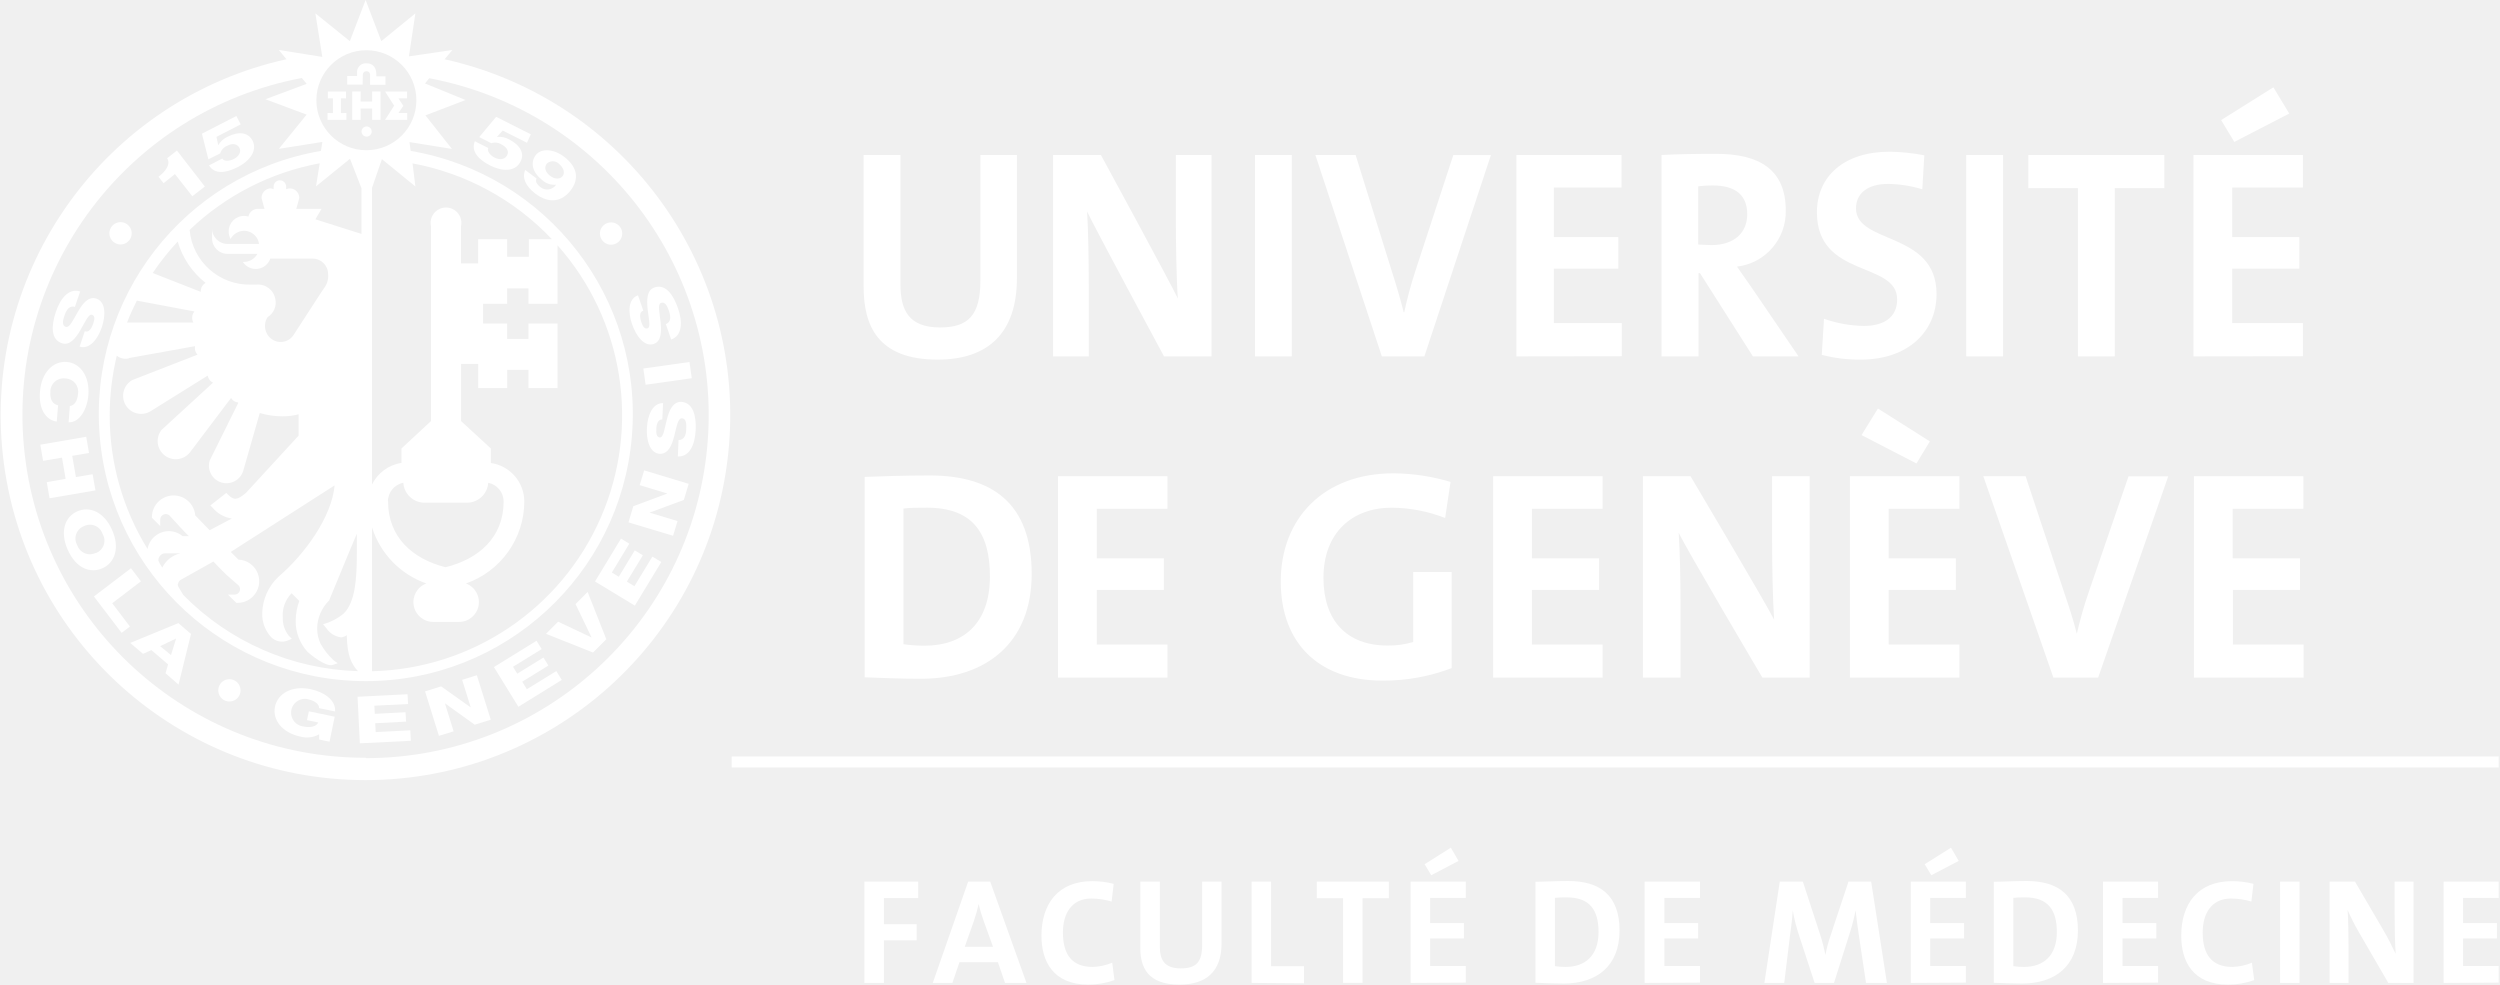
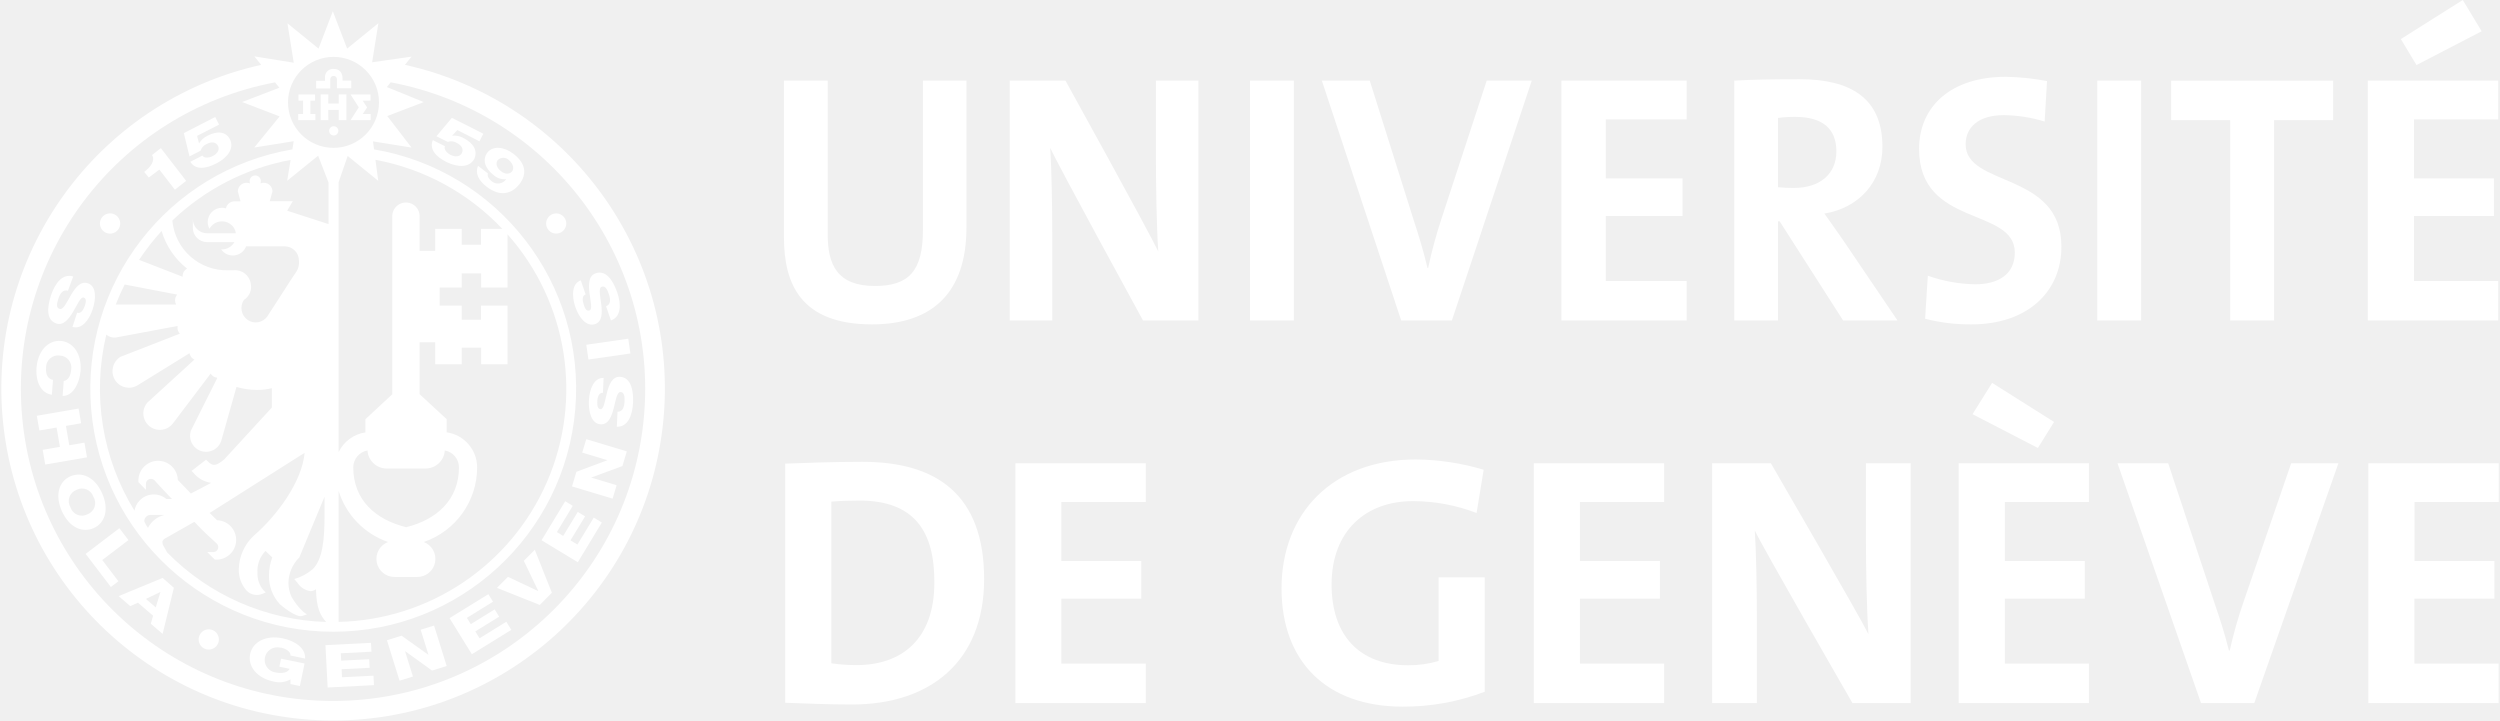
- <svg xmlns="http://www.w3.org/2000/svg" id="Layer_1" data-name="Layer 1" viewBox="0 0 325 128">
+ <svg xmlns="http://www.w3.org/2000/svg" id="Layer_1" data-name="Layer 1" viewBox="0 0 444 128">
  <defs>
    <style>.cls-1{fill:#fff;}</style>
  </defs>
-   <path class="cls-1" d="M121.89,46.75c-7.85,0-9.62-4.49-9.62-9.5V20.15h4.79V36.94c0,3.3,1,5.63,5.16,5.63,3.68,0,5.23-1.63,5.23-6.09V20.15h4.75v16C132.2,43.3,128.44,46.75,121.89,46.75Z" />
-   <path class="cls-1" d="M151.32,46.33s-9.24-17.14-10-18.85c.15,2.25.22,6.36.22,9.5v9.35h-4.64V20.15h6.22s9.07,16.68,10,18.65c-.19-2.63-.26-7.29-.26-10.51V20.15h4.64V46.33Z" />
-   <path class="cls-1" d="M163.15,46.33V20.15h4.78V46.33Z" />
-   <path class="cls-1" d="M185.17,46.33h-5.53L171,20.15h5.23L181,35.47c.48,1.47,1,3.22,1.48,5.12h.07a52.79,52.79,0,0,1,1.47-5.43l4.91-15h4.89Z" />
-   <path class="cls-1" d="M197.13,46.33V20.15H210.8v4.23H202v6.44h8.38v4.11H202V42h8.83v4.31Z" />
-   <path class="cls-1" d="M227.88,46.33,221,35.51h-.19V46.33H216V20.15c2-.11,4.27-.15,7.15-.15,5.49,0,9,2,9,7.36a7.19,7.19,0,0,1-6.34,7.3c.7,1,1.4,2,2,2.87l6,8.8Zm-5.23-22.22a14.2,14.2,0,0,0-1.88.11v7.57c.33,0,1,.07,1.73.07,2.88,0,4.64-1.55,4.64-4S225.67,24.11,222.65,24.11Z" />
-   <path class="cls-1" d="M241.91,46.75a19.27,19.27,0,0,1-5.08-.62l.29-4.69a16.27,16.27,0,0,0,5.2.93c2.43,0,4.31-1,4.31-3.45,0-5-10.43-2.71-10.43-11.32,0-4.66,3.5-7.88,9.47-7.88a26,26,0,0,1,4.49.47l-.26,4.42a15.74,15.74,0,0,0-4.45-.7c-2.77,0-4.17,1.32-4.17,3.18,0,4.7,10.47,2.95,10.47,11.13C251.75,43.15,248,46.75,241.91,46.75Z" />
-   <path class="cls-1" d="M255.61,46.33V20.15h4.79V46.33Z" />
-   <path class="cls-1" d="M274.92,24.46V46.33h-4.79V24.46h-6.45V20.15h17.68v4.31Z" />
-   <path class="cls-1" d="M285.15,46.33V20.15h14.23v4.23h-9.19v6.44h8.72v4.11h-8.72V42h9.19v4.31Zm5.31-27.88-1.71-2.84,6.79-4.26,2.06,3.41Z" />
-   <path class="cls-1" d="M119.7,88.24c-2.72,0-5.08-.11-7.29-.19V62c2-.08,5.23-.19,8.45-.19,8.11,0,13.26,3.61,13.26,12.8C134.12,83.55,128.23,88.24,119.7,88.24ZM120.51,66c-1.16,0-2.25,0-3.06.11V83.75a19.21,19.21,0,0,0,2.75.19c4.93,0,8.49-2.79,8.49-9C128.69,69.32,126.48,66,120.51,66Z" />
-   <path class="cls-1" d="M137.54,88.09V61.91h14.23v4.23h-9.19v6.44h8.72v4.11h-8.72v7.1h9.19v4.3Z" />
-   <path class="cls-1" d="M187.87,67.34A19.47,19.47,0,0,0,180.93,66c-5.16,0-8.88,3.26-8.88,9.12,0,5.54,3,8.8,8.34,8.8a11.17,11.17,0,0,0,3.33-.46V74.36h5V86.85a24.66,24.66,0,0,1-9,1.63c-8.3,0-13.22-4.89-13.22-12.88,0-8.22,5.58-14.07,14.66-14.07a26.67,26.67,0,0,1,7.41,1.12Z" />
-   <path class="cls-1" d="M194.11,88.09V61.91h14.23v4.23h-9.19v6.44h8.73v4.11h-8.73v7.1h9.19v4.3Z" />
-   <path class="cls-1" d="M229.11,88.09S219,71,218.23,69.24c.16,2.25.24,6.36.24,9.5v9.35h-4.89V61.91h6.19s9.9,16.68,10.87,18.66c-.19-2.64-.27-7.29-.27-10.51V61.91h4.89V88.09Z" />
-   <path class="cls-1" d="M240.49,88.09V61.91h14.23v4.23h-9.19v6.44h8.73v4.11h-8.73v7.1h9.19v4.3Zm8.65-27.84L242,56.56l2.13-3.45,6.75,4.27Z" />
-   <path class="cls-1" d="M272.76,88.09h-5.82l-9.11-26.18h5.5l5.08,15.32c.51,1.48,1.09,3.22,1.56,5.12H270a50.69,50.69,0,0,1,1.55-5.43l5.16-15h5.16Z" />
-   <path class="cls-1" d="M285.21,88.09V61.91h14.23v4.23h-9.19v6.44H299v4.11h-8.72v7.1h9.19v4.3Z" />
-   <path class="cls-1" d="M22.74,22.63,25,25.51l1.63-1.26L23,19.57l-1.27,1c.5.78-.22,1.73-1.12,2.41l.65.84Z" />
-   <path class="cls-1" d="M28.63,19.94a1.55,1.55,0,0,1,.93-1c.71-.37,1.3-.22,1.57.29s-.08,1.11-.75,1.45c-.52.27-1.26.34-1.48-.07l-1.73.89c.75,1.21,2.19,1,3.74.22s2.58-2.14,1.92-3.44c-.57-1.09-1.81-1.24-3.27-.49a2.71,2.71,0,0,0-1.19,1.09h0l-.23-1.09,3.15-1.62-.56-1.09-4.48,2.3.84,3.33Z" />
-   <path class="cls-1" d="M66.18,18.12a2.66,2.66,0,0,0-1.58-.32h0l.75-.83,3.16,1.59L69,17.46l-4.5-2.27-2.2,2.63,1.57.8a1.52,1.52,0,0,1,1.34.17c.72.36,1,.92.69,1.44s-.94.59-1.62.25c-.52-.27-1-.82-.81-1.24l-1.74-.88c-.53,1.32.47,2.38,2,3.16s3.26.83,3.91-.47C68.26,20,67.64,18.86,66.18,18.12Z" />
-   <path class="cls-1" d="M73.34,20.38c-1.31-1-3-1.18-3.72-.18s-.37,2.25.88,3.22a2.31,2.31,0,0,0,1.8.59h0a1.4,1.4,0,0,1-2.09.28,1.62,1.62,0,0,1-.46-.52.64.64,0,0,1,0-.57L68.28,22.1c-.45,1,.07,2.08,1.22,3,2,1.56,3.66,1,4.7-.37S75.18,21.8,73.34,20.38Zm-.2,2.51c-.33.42-1,.46-1.65-.05s-.75-1.12-.41-1.56a1.13,1.13,0,0,1,1.57,0C73.31,21.84,73.46,22.48,73.14,22.89Z" />
-   <path class="cls-1" d="M8.05,44.62c1,.35,1.8-.66,2.4-1.7s1.06-2.14,1.51-2,.31.71.16,1.14c-.2.62-.59,1.23-1.1,1l-.67,2c1.3.41,2.37-1,2.88-2.5s.55-3.32-.7-3.74c-1.06-.35-1.81.69-2.41,1.72s-1.07,2.12-1.58,1.95-.38-.83-.17-1.43c.28-.86.68-1.35,1.37-1.17l.68-2c-1.48-.47-2.58.91-3.17,2.69S6.59,44.14,8.05,44.62Z" />
-   <path class="cls-1" d="M7.38,54.81l.17-2.12c-.69-.14-1.07-.74-1-1.73A1.72,1.72,0,0,1,8.5,49.2a1.71,1.71,0,0,1,1.64,2c-.07.89-.44,1.51-1.06,1.58l-.16,2.12c1.46.06,2.44-1.79,2.57-3.55.19-2.46-1.08-4.17-2.83-4.3S5.39,48.43,5.2,50.9C5,53,5.84,54.58,7.38,54.81Z" />
-   <polygon class="cls-1" points="12.04 61.65 9.87 62.02 9.39 59.26 11.57 58.88 11.21 56.78 5.24 57.81 5.6 59.91 8.06 59.49 8.53 62.25 6.08 62.68 6.44 64.77 12.41 63.75 12.04 61.65" />
-   <path class="cls-1" d="M14.56,68.87c-1.05-2.35-2.92-3.1-4.52-2.39s-2.29,2.62-1.23,5,2.92,3.11,4.52,2.39S15.62,71.22,14.56,68.87Zm-2.1,3a1.73,1.73,0,0,1-2.42-1,1.72,1.72,0,0,1,.87-2.47,1.72,1.72,0,0,1,2.42,1A1.72,1.72,0,0,1,12.46,71.9Z" />
-   <polygon class="cls-1" points="18.32 75.57 17.03 73.87 12.21 77.54 15.81 82.27 16.89 81.45 14.59 78.42 18.32 75.57" />
-   <path class="cls-1" d="M16.93,83.58,18.59,85l1.09-.49,2.17,1.86-.33,1.15L23.21,89l1.62-6.58L23.19,81Zm5.3,1.58L20.82,84l2.08-1,0,0Z" />
-   <path class="cls-1" d="M40.06,90.91c.84.18,1.45.62,1.42,1.15l2.08.43c.12-1.53-1.52-2.55-3.18-2.9-2.42-.5-4.27.55-4.63,2.27s.93,3.41,3.35,3.91a3.21,3.21,0,0,0,2.39-.31v.68l1.35.28.67-3.25-3.36-.7-.24,1.15,1.46.3c-.23.52-1,.73-2,.51a1.8,1.8,0,1,1,.73-3.52Z" />
-   <polygon class="cls-1" points="48.84 95.17 48.78 94.02 52.79 93.81 52.72 92.59 48.72 92.8 48.67 91.74 53.05 91.52 52.98 90.25 46.48 90.58 46.78 96.63 53.41 96.3 53.34 94.94 48.84 95.17" />
-   <polygon class="cls-1" points="60.08 88.38 61.19 91.94 61.17 91.95 57.35 89.23 55.26 89.88 57.06 95.66 58.97 95.07 57.85 91.46 57.87 91.45 61.71 94.21 63.8 93.56 61.99 87.78 60.08 88.38" />
-   <polygon class="cls-1" points="68.49 89.6 67.89 88.62 71.29 86.52 70.65 85.48 67.24 87.58 66.69 86.68 70.42 84.38 69.75 83.3 64.21 86.72 67.39 91.88 73.03 88.39 72.32 87.24 68.49 89.6" />
-   <polygon class="cls-1" points="74.82 78.53 76.89 82.84 76.87 82.86 72.55 80.82 70.98 82.4 77.09 84.83 78.82 83.1 76.39 76.95 74.82 78.53" />
-   <polygon class="cls-1" points="82.47 76.21 81.49 75.61 83.57 72.19 82.52 71.55 80.44 74.98 79.54 74.43 81.81 70.68 80.73 70.02 77.35 75.59 82.53 78.73 85.97 73.06 84.81 72.36 82.47 76.21" />
-   <polygon class="cls-1" points="83.16 63.07 86.73 64.15 86.72 64.17 82.33 65.81 81.7 67.91 87.5 69.65 88.08 67.74 84.46 66.65 84.47 66.63 88.9 64.99 89.53 62.9 83.74 61.15 83.16 63.07" />
-   <path class="cls-1" d="M88.54,52.24c-1.09,0-1.55,1.13-1.85,2.29s-.43,2.36-.9,2.34-.49-.6-.47-1.06c0-.65.24-1.34.78-1.28l.1-2.13c-1.37,0-2,1.56-2.1,3.19s.37,3.35,1.7,3.41c1.11,0,1.55-1.16,1.85-2.31s.45-2.33,1-2.31.59.69.56,1.33c0,.9-.29,1.49-1,1.5l-.09,2.13c1.55.06,2.23-1.57,2.32-3.45S90.07,52.31,88.54,52.24Z" />
-   <rect class="cls-1" x="83.86" y="47.22" width="6.06" height="2.13" transform="matrix(0.99, -0.14, 0.14, 0.99, -6, 12.9)" />
-   <path class="cls-1" d="M85,44.71c1-.36,1-1.65.88-2.83s-.44-2.34.07-2.51.8.43,1,1c.29.86.27,1.5-.39,1.77l.69,2c1.47-.52,1.5-2.29.89-4.06s-1.62-3.21-3.07-2.71c-1,.35-1,1.61-.88,2.81s.45,2.34,0,2.5-.67-.38-.82-.81c-.21-.62-.27-1.34.26-1.48l-.69-2c-1.29.46-1.31,2.19-.78,3.73S83.75,45.14,85,44.71Z" />
-   <path class="cls-1" d="M28.65,88.89a1.46,1.46,0,0,0,.28,2,1.45,1.45,0,1,0-.28-2Z" />
-   <path class="cls-1" d="M16.83,31.2a1.45,1.45,0,1,0-2,.31A1.44,1.44,0,0,0,16.83,31.2Z" />
-   <path class="cls-1" d="M78.28,29.49a1.45,1.45,0,1,0,2-.31A1.45,1.45,0,0,0,78.28,29.49Z" />
-   <polygon class="cls-1" points="51.24 13.74 50.06 15.58 52.94 15.58 52.94 14.69 51.8 14.69 52.43 13.76 51.8 12.79 52.92 12.78 52.92 11.9 50.06 11.9 51.24 13.74" />
-   <polygon class="cls-1" points="45.03 14.69 44.32 14.7 44.32 12.78 44.98 12.79 44.98 11.9 42.62 11.9 42.62 12.79 43.28 12.78 43.28 14.7 42.58 14.69 42.58 15.58 45.03 15.58 45.03 14.69" />
-   <polygon class="cls-1" points="48.38 13.2 46.88 13.2 46.89 11.89 45.79 11.89 45.79 15.58 46.89 15.58 46.88 14.11 48.38 14.11 48.38 15.58 49.47 15.58 49.47 11.89 48.38 11.89 48.38 13.2" />
-   <path class="cls-1" d="M47.17,9.71a.45.45,0,0,1,.49-.45.44.44,0,0,1,.45.45l0,1.31h2V9.92H48.92V9.64c0-.78-.37-1.41-1.26-1.41a1.14,1.14,0,0,0-1.24,1,3.1,3.1,0,0,0,0,.43v.22H45.14V11h2Z" />
-   <path class="cls-1" d="M47.66,16.44a.66.66,0,1,0,.66.66A.66.66,0,0,0,47.66,16.44Z" />
-   <path class="cls-1" d="M57.81,7.69l1-1.19-5.65.83L54,1.74,49.57,5.35,47.53,0,45.48,5.35,41,1.74l.9,5.66-5.66-.91,1,1.21a47.42,47.42,0,1,0,20.54,0ZM47.63,6.53a6.5,6.5,0,1,1-6.5,6.5A6.5,6.5,0,0,1,47.63,6.53Zm6,14.71A33.29,33.29,0,0,1,71.75,31.1h-3v2.28H65.93V31.1H62.16v3.14H59.93s0-4.78,0-4.82a2,2,0,1,0-3.9,0s0,25.32,0,25.32L52.19,58.3v1.88A5.08,5.08,0,0,0,48.36,63V24.43l1.29-3.74L54,24.24Zm1.8,54.61a2.58,2.58,0,0,0,.94,5h3.26a2.58,2.58,0,0,0,.94-5,11.31,11.31,0,0,0,7.59-10.66,5.07,5.07,0,0,0-4.35-5V58.3l-3.87-3.56V47.31h2.23v3.14h3.77V48.08H68.7v2.37h3.78V42.06H68.7v2H65.93v-2H62.8V39.49h3.13v-2H68.7v2h3.78v-7.6A33.28,33.28,0,0,1,48.36,87.26V68.55A11.33,11.33,0,0,0,55.42,75.85Zm-5-10.66a2.47,2.47,0,0,1,2-2.43,2.77,2.77,0,0,0,2.75,2.59h5.54a2.77,2.77,0,0,0,2.75-2.59,2.49,2.49,0,0,1,2,2.43c0,4.66-3.22,7.48-7.55,8.55C53.66,72.67,50.45,69.85,50.45,65.19ZM25.28,40.49a1.27,1.27,0,0,0-.14,1.44H16.52c.38-1,.8-1.92,1.27-2.85Zm-5.43-5A33.17,33.17,0,0,1,23.1,31.4a10.63,10.63,0,0,0,3.63,5.38,1.24,1.24,0,0,0-.55.62,1.27,1.27,0,0,0-.08.54Zm-3.1,11.06L25.36,45a1.25,1.25,0,0,0,.06.71,1.5,1.5,0,0,0,.25.4l-8.48,3.3a2.36,2.36,0,0,0-.84,3.28,2.35,2.35,0,0,0,3.24.76L27,48.83a1.37,1.37,0,0,0,.31.64,1.49,1.49,0,0,0,.38.28L21,55.89a2.35,2.35,0,1,0,3.7,2.91l5.34-7.07a1.22,1.22,0,0,0,.5.48,1.2,1.2,0,0,0,.37.1l.07.06-3.72,7.5a2.28,2.28,0,1,0,4.36,1.34l2.15-7.52a10.06,10.06,0,0,0,2.92.43,7.87,7.87,0,0,0,2.13-.26c0,1.36,0,2.65,0,2.77L32,64.05c-1.17,1-1.6,1-2.36.25l-.22-.22-2.08,1.63.29.28a4,4,0,0,0,2.51,1.42l-2.89,1.52L25.38,67a2.82,2.82,0,0,0-5.63.16v.14l1.08,1.09v-.86a.72.72,0,0,1,1.22-.5l1.38,1.51h0l.22.23.27.29h0l.63.64h-.81a2.8,2.8,0,0,0-1.9-.65,2.82,2.82,0,0,0-2.66,2.32A33,33,0,0,1,14.26,54a33.64,33.64,0,0,1,.92-7.76A1.83,1.83,0,0,0,16.75,46.59Zm3.84,26.27a.88.88,0,0,1,.24-.6.87.87,0,0,1,.63-.29h2a3.49,3.49,0,0,0-2.36,1.85,4,4,0,0,1-.53-.94Zm2.58,3a.72.72,0,0,1,.32-.44L27.74,73l1.19,1.23h0l.29.27.22.23v0L31,76.09a.71.71,0,0,1,0,1,.75.75,0,0,1-.51.21h-.85l1.08,1.07h.15a2.76,2.76,0,0,0,2-.82A2.81,2.81,0,0,0,31,72.75l-1-1L43.5,63.1c-.37,4.13-3.93,9-7.28,11.86a6.71,6.71,0,0,0-2.13,4.74,4.39,4.39,0,0,0,1.14,3.11,2,2,0,0,0,2.23.44l.48-.21-.37-.36a3.61,3.61,0,0,1-.81-2.41,4.06,4.06,0,0,1,1.15-3.15c.16.16.5.49,1,1a7.54,7.54,0,0,0-.47,2.55A5.85,5.85,0,0,0,40,84.76c.2.2,2.35,2,3.25,1.68l.65-.22-.55-.4a8.79,8.79,0,0,1-1.68-2.14,4.74,4.74,0,0,1-.44-2,5.19,5.19,0,0,1,1.55-3.61c.06-.09,2.41-5.89,3.61-8.69v.55c0,.66,0,1.31,0,1.95,0,3.38-.21,6.38-1.69,7.86A7.12,7.12,0,0,1,42,81.15l.44.53a2.69,2.69,0,0,0,1.91,1.18,1.54,1.54,0,0,0,.73-.29c.06,2.65.56,3.69,1.45,4.68a33.2,33.2,0,0,1-22.71-9.91l-.6-1a.76.76,0,0,1-.11-.38A.88.88,0,0,1,23.17,75.82ZM41,28.51l.8-1.36H38.52l.39-1.42a1.23,1.23,0,0,0-1.71-1.14,1.56,1.56,0,0,0,0-.33.82.82,0,0,0-.82-.82.82.82,0,0,0-.81.82,1.47,1.47,0,0,0,0,.33,1.19,1.19,0,0,0-.46-.1A1.24,1.24,0,0,0,34,25.73l.38,1.42h-.87a1.23,1.23,0,0,0-1.21,1,2.12,2.12,0,0,0-.57-.08,2,2,0,0,0-2,2,2.11,2.11,0,0,0,.24,1A2.06,2.06,0,0,1,31.69,30a2,2,0,0,1,1.67.88l.12.19a2.28,2.28,0,0,1,.2.64H29.57a2,2,0,0,1-2-2V31a2,2,0,0,0,2,2h3.89a2,2,0,0,1-1.77,1.05h-.12a2,2,0,0,0,3.57-.43h5.51a2,2,0,0,1,2,2,2.51,2.51,0,0,1-.51,1.82l-.51.76-3.47,5.35a2,2,0,0,1-2.83.54,2.1,2.1,0,0,1-.54-2.87,2.18,2.18,0,0,0,1-2.34A2.27,2.27,0,0,0,33.33,37h-.68a7.81,7.81,0,0,1-8-7.11,33.16,33.16,0,0,1,16.91-8.66l-.48,3,4.42-3.59,1.49,3.83v5.94Zm6.54,70a44.57,44.57,0,0,1-8.3-88.37l.63.76-5.36,2,5.35,2-3.61,4.45,5.66-.9-.19,1.17a34.71,34.71,0,1,0,11.67,0l-.16-1.15,5.52.89L55.31,15l5.21-2-5.27-2.15.55-.68a44.58,44.58,0,0,1-8.23,88.39Z" />
-   <rect class="cls-1" x="95.12" y="98.34" width="229.71" height="1.43" />
-   <path class="cls-1" d="M114.91,116.75v3.4h4.26v2.09h-4.26v5.54h-2.54V114.61h7v2.14Z" />
-   <path class="cls-1" d="M130.65,127.78l-.92-2.69h-5l-.92,2.69h-2.55l4.6-13.17h2.87l4.71,13.17Zm-2.81-8.16a15.42,15.42,0,0,1-.61-2.11h0a22.69,22.69,0,0,1-.62,2.21l-1.19,3.36h3.67Z" />
-   <path class="cls-1" d="M141.48,128c-4.6,0-6.09-3.07-6.09-6.35,0-4.17,2.19-7.1,6.6-7.1a11.11,11.11,0,0,1,2.79.35l-.27,2.3a9.56,9.56,0,0,0-2.66-.39c-2.46,0-3.67,1.86-3.67,4.42,0,2.86,1.19,4.47,3.85,4.47a7.07,7.07,0,0,0,2.56-.55l.29,2.26A10,10,0,0,1,141.48,128Z" />
-   <path class="cls-1" d="M153.33,128c-4.15,0-5.09-2.27-5.09-4.78v-8.61h2.54v8.45c0,1.66.54,2.83,2.73,2.83,2,0,2.77-.82,2.77-3.06v-8.22h2.52v8.06C158.8,126.28,156.81,128,153.33,128Z" />
-   <path class="cls-1" d="M162.71,127.78V114.61h2.53v11h4.28v2.22Z" />
-   <path class="cls-1" d="M177.13,116.77v11H174.6v-11h-3.42v-2.16h9.37v2.16Z" />
-   <path class="cls-1" d="M183.38,127.78V114.61h7.17v2.12h-4.63V120h4.39V122h-4.39v3.58h4.63v2.16Zm2.68-14-.86-1.43,3.41-2.15,1,1.72Z" />
-   <path class="cls-1" d="M203.28,127.86c-1.37,0-2.56-.06-3.67-.1V114.63c1,0,2.63-.1,4.25-.1,4.08,0,6.68,1.81,6.68,6.44S207.57,127.86,203.28,127.86Zm.41-11.2a14,14,0,0,0-1.55.06v8.88a9.13,9.13,0,0,0,1.39.1c2.48,0,4.28-1.41,4.28-4.53C207.81,118.33,206.69,116.66,203.69,116.66Z" />
-   <path class="cls-1" d="M213.8,127.78V114.61H221v2.12h-4.63V120h4.39V122h-4.39v3.58H221v2.16Z" />
-   <path class="cls-1" d="M242.58,127.78l-.94-6.28c-.19-1.25-.31-2.23-.41-3.15h0a26.67,26.67,0,0,1-.72,2.82l-2.09,6.61h-2.52l-2-6.11a21.54,21.54,0,0,1-.84-3.32h0c-.08,1.18-.21,2.21-.37,3.36l-.74,6.07h-2.58l2-13.17h3l2.21,6.77a22.16,22.16,0,0,1,.72,2.77h0a18.68,18.68,0,0,1,.74-2.73l2.26-6.81h2.95l2.05,13.17Z" />
-   <path class="cls-1" d="M248.4,127.78V114.61h7.16v2.12h-4.63V120h4.4V122h-4.4v3.58h4.63v2.16Zm2.67-14-.86-1.43,3.42-2.15,1,1.72Z" />
-   <path class="cls-1" d="M262.86,127.86c-1.36,0-2.55-.06-3.67-.1V114.63c1,0,2.64-.1,4.26-.1,4.08,0,6.68,1.81,6.68,6.44S267.16,127.86,262.86,127.86Zm.41-11.2a13.91,13.91,0,0,0-1.54.06v8.88a9,9,0,0,0,1.39.1c2.48,0,4.27-1.41,4.27-4.53C267.39,118.33,266.28,116.66,263.27,116.66Z" />
-   <path class="cls-1" d="M273.39,127.78V114.61h7.16v2.12h-4.62V120h4.39V122h-4.39v3.58h4.62v2.16Z" />
-   <path class="cls-1" d="M289.65,128c-4.61,0-6.09-3.07-6.09-6.35,0-4.17,2.19-7.1,6.6-7.1a11.17,11.17,0,0,1,2.79.35l-.27,2.3a9.56,9.56,0,0,0-2.66-.39c-2.46,0-3.67,1.86-3.67,4.42,0,2.86,1.19,4.47,3.85,4.47a7,7,0,0,0,2.55-.55l.3,2.26A10,10,0,0,1,289.65,128Z" />
-   <path class="cls-1" d="M296.41,127.78V114.61h2.53v13.17Z" />
-   <path class="cls-1" d="M310.48,127.78l-3.86-6.65a29,29,0,0,1-1.43-2.83c.08,1.13.12,3.2.12,4.78v4.7h-2.46V114.61h3.3l3.67,6.28c.6,1,1.13,2.11,1.62,3.11-.1-1.33-.14-3.67-.14-5.29v-4.1h2.46v13.17Z" />
-   <path class="cls-1" d="M317.67,127.78V114.61h7.16v2.12H320.2V120h4.4V122h-4.4v3.58h4.63v2.16Z" />
+   <path class="cls-1" d="M28.3,30.12l2.76,3.57,2-1.57-4.49-5.81L27,27.53c.63,1-.27,2.16-1.39,3l.81,1Z" />
+   <path class="cls-1" d="M35.62,26.77a1.92,1.92,0,0,1,1.15-1.22c.89-.46,1.62-.28,1.95.36s-.09,1.38-.93,1.8c-.64.34-1.56.43-1.84-.08l-2.15,1.1c.93,1.5,2.73,1.27,4.66.28s3.2-2.67,2.37-4.28c-.69-1.36-2.24-1.54-4-.61a3.34,3.34,0,0,0-1.48,1.36h0L35,24.13l3.91-2-.69-1.35-5.57,2.86,1,4.14Z" />
+   <path class="cls-1" d="M82.29,24.51a3.34,3.34,0,0,0-2-.41h0l.94-1,3.92,2,.69-1.35-5.59-2.82-2.74,3.27,2,1a1.86,1.86,0,0,1,1.66.21c.89.45,1.17,1.15.85,1.79s-1.17.73-2,.31c-.64-.33-1.25-1-1-1.54l-2.15-1.09c-.67,1.63.58,3,2.51,3.93s4,1,4.86-.6C84.88,26.78,84.11,25.42,82.29,24.51Z" />
+   <path class="cls-1" d="M91.19,27.32c-1.63-1.27-3.66-1.48-4.62-.23s-.46,2.8,1.09,4a2.88,2.88,0,0,0,2.24.73l0,0a1.75,1.75,0,0,1-2.6.35,2.06,2.06,0,0,1-.57-.65.82.82,0,0,1-.07-.71L84.9,29.45c-.56,1.29.08,2.59,1.51,3.7,2.51,1.93,4.55,1.21,5.85-.46S93.48,29.08,91.19,27.32Zm-.25,3.12c-.41.52-1.23.57-2-.06S88,29,88.39,28.44a1.41,1.41,0,0,1,2,0C91.16,29.13,91.34,29.92,90.94,30.44Z" />
+   <path class="cls-1" d="M10,57.45c1.29.43,2.23-.82,3-2.11s1.32-2.67,1.87-2.49.39.88.21,1.42c-.26.77-.74,1.52-1.38,1.27l-.83,2.51c1.62.52,2.95-1.18,3.58-3.1s.7-4.13-.87-4.65c-1.31-.43-2.25.86-3,2.14s-1.33,2.63-2,2.42-.47-1-.22-1.78c.35-1.07.86-1.68,1.71-1.45L13,49.11c-1.84-.59-3.21,1.13-3.94,3.34S8.22,56.85,10,57.45Z" />
+   <path class="cls-1" d="M9.21,70.11l.2-2.64c-.86-.16-1.33-.91-1.23-2.15a2.13,2.13,0,0,1,2.41-2.18,2.14,2.14,0,0,1,2.05,2.53c-.09,1.1-.55,1.87-1.32,2l-.2,2.64c1.81.07,3-2.22,3.19-4.41.24-3.06-1.34-5.18-3.52-5.35s-4.06,1.69-4.3,4.75C6.3,67.82,7.28,69.83,9.21,70.11Z" />
+   <polygon class="cls-1" points="15 78.61 12.3 79.08 11.71 75.64 14.41 75.17 13.96 72.56 6.54 73.84 6.99 76.45 10.05 75.93 10.64 79.36 7.58 79.89 8.03 82.5 15.45 81.22 15 78.61" />
+   <path class="cls-1" d="M18.13,87.59c-1.31-2.92-3.63-3.86-5.62-3S9.67,87.88,11,90.8s3.63,3.86,5.62,3S19.44,90.51,18.13,87.59Zm-2.61,3.76a2.13,2.13,0,0,1-3-1.24A2.13,2.13,0,0,1,13.59,87a2.12,2.12,0,0,1,3,1.24A2.13,2.13,0,0,1,15.52,91.35Z" />
+   <polygon class="cls-1" points="22.81 95.92 21.2 93.81 15.21 98.37 19.69 104.25 21.03 103.23 18.16 99.46 22.81 95.92" />
+   <path class="cls-1" d="M21.07,105.87l2.06,1.77,1.37-.6,2.69,2.31-.41,1.43,2.1,1.8,2-8.19-2-1.75Zm6.59,2-1.75-1.5,2.59-1.25,0,0Z" />
+   <path class="cls-1" d="M49.83,115c1.05.22,1.8.77,1.76,1.42l2.59.54c.14-1.9-1.89-3.17-4-3.6-3-.62-5.32.68-5.76,2.81s1.16,4.25,4.17,4.87a4,4,0,0,0,3-.38v.83l1.67.35.83-4-4.18-.86-.29,1.42,1.81.38c-.28.64-1.24.9-2.52.64a2.24,2.24,0,1,1,.91-4.38Z" />
+   <polygon class="cls-1" points="60.74 120.28 60.67 118.85 65.65 118.6 65.57 117.08 60.59 117.33 60.53 116.02 65.97 115.74 65.89 114.17 57.8 114.58 58.19 122.1 66.42 121.68 66.33 120 60.74 120.28" />
+   <polygon class="cls-1" points="74.71 111.84 76.09 116.27 76.06 116.28 71.32 112.9 68.72 113.71 70.96 120.89 73.34 120.15 71.94 115.67 71.97 115.66 76.73 119.09 79.33 118.28 77.09 111.1 74.71 111.84" />
+   <polygon class="cls-1" points="85.17 113.36 84.41 112.14 88.65 109.52 87.85 108.23 83.61 110.85 82.92 109.73 87.56 106.86 86.73 105.53 79.84 109.78 83.8 116.19 90.81 111.86 89.92 110.42 85.17 113.36" />
+   <polygon class="cls-1" points="93.03 99.6 95.6 104.96 95.58 104.98 90.21 102.45 88.26 104.41 95.86 107.44 98.01 105.27 94.98 97.64 93.03 99.6" />
+   <polygon class="cls-1" points="102.55 96.71 101.32 95.97 103.91 91.71 102.61 90.92 100.02 95.18 98.9 94.5 101.72 89.84 100.38 89.02 96.18 95.95 102.62 99.85 106.89 92.8 105.45 91.93 102.55 96.71" />
+   <polygon class="cls-1" points="103.4 80.38 107.84 81.72 107.83 81.75 102.37 83.79 101.59 86.39 108.8 88.56 109.51 86.18 105.02 84.83 105.03 84.8 110.54 82.77 111.32 80.17 104.12 78 103.4 80.38" />
+   <path class="cls-1" d="M110.09,66.92c-1.36-.06-1.93,1.4-2.3,2.85s-.54,2.92-1.12,2.9-.61-.74-.59-1.31c0-.81.3-1.67,1-1.59l.12-2.65c-1.7-.06-2.51,1.94-2.61,4s.46,4.17,2.11,4.24c1.38.06,1.93-1.44,2.3-2.87s.56-2.9,1.22-2.87.74.86.7,1.65c-.05,1.13-.37,1.85-1.25,1.87l-.12,2.65c1.93.07,2.78-2,2.88-4.29S112,67,110.09,66.92Z" />
+   <rect class="cls-1" x="104.27" y="60.68" width="7.53" height="2.65" transform="translate(-7.74 16.06) rotate(-8.21)" />
+   <path class="cls-1" d="M105.69,57.56c1.31-.45,1.27-2.05,1.09-3.52s-.54-2.9.09-3.12,1,.53,1.25,1.29c.37,1.06.34,1.85-.48,2.19l.86,2.51c1.82-.64,1.87-2.84,1.11-5s-2-4-3.82-3.37c-1.29.44-1.28,2-1.1,3.49s.57,2.92,0,3.11-.84-.46-1-1c-.27-.77-.34-1.66.32-1.84l-.86-2.51c-1.6.57-1.62,2.73-1,4.64S104.13,58.09,105.69,57.56Z" />
+   <path class="cls-1" d="M35.64,112.48a1.8,1.8,0,1,0,2.52-.35A1.8,1.8,0,0,0,35.64,112.48Z" />
+   <path class="cls-1" d="M21,40.76a1.8,1.8,0,1,0-2.51.39A1.8,1.8,0,0,0,21,40.76Z" />
+   <path class="cls-1" d="M97.33,38.65a1.79,1.79,0,1,0,2.51-.4A1.78,1.78,0,0,0,97.33,38.65Z" />
+   <polygon class="cls-1" points="63.72 19.06 62.26 21.34 65.83 21.34 65.83 20.24 64.42 20.25 65.2 19.08 64.42 17.88 65.81 17.87 65.81 16.78 62.26 16.78 63.72 19.06" />
+   <polygon class="cls-1" points="56.01 20.25 55.13 20.25 55.13 17.87 55.95 17.88 55.95 16.78 53.01 16.78 53.01 17.88 53.83 17.87 53.83 20.25 52.96 20.25 52.96 21.34 56.01 21.34 56.01 20.25" />
+   <polygon class="cls-1" points="60.16 18.39 58.3 18.39 58.31 16.77 56.95 16.77 56.95 21.34 58.31 21.34 58.3 19.52 60.16 19.52 60.16 21.34 61.52 21.34 61.52 16.77 60.16 16.77 60.16 18.39" />
+   <path class="cls-1" d="M58.66,14.06a.56.56,0,0,1,.61-.57.56.56,0,0,1,.57.57v1.62h2.54V14.32H60.84V14c0-1-.46-1.76-1.57-1.76a1.44,1.44,0,0,0-1.55,1.29c0,.18,0,.36,0,.54v.28H56.14v1.36h2.52Z" />
+   <path class="cls-1" d="M59.27,22.42a.82.82,0,0,0-.82.82.82.82,0,0,0,1.64,0A.82.82,0,0,0,59.27,22.42Z" />
+   <path class="cls-1" d="M71.89,11.54l1.2-1.48-7,1,1.11-6.94L61.65,8.63,59.11,2,56.57,8.63,51.05,4.14l1.12,7-7-1.13,1.22,1.51a58.92,58.92,0,1,0,25.54,0ZM59.24,10.1a8.08,8.08,0,1,1-8.09,8.08A8.09,8.09,0,0,1,59.24,10.1Zm7.44,18.28A41.38,41.38,0,0,1,89.22,40.65H85.43v2.82H82V40.65H77.29v3.9H74.52s0-5.94,0-6a2.43,2.43,0,1,0-4.85,0c0,.06,0,31.47,0,31.47L64.9,74.45v2.34a6.31,6.31,0,0,0-4.76,3.51V32.35l1.61-4.65,5.43,4.42Zm2.24,67.88a3.21,3.21,0,0,0,1.17,6.21h4a3.21,3.21,0,0,0,1.17-6.21A14,14,0,0,0,84.74,83a6.3,6.3,0,0,0-5.41-6.22V74.45L74.52,70V60.79h2.77v3.9H82V61.75h3.45v2.94h4.69V54.27H85.43v2.52H82V54.27H78.09v-3.2H82V48.55h3.45v2.52h4.69V41.62a41.37,41.37,0,0,1-30,68.83V87.19A14,14,0,0,0,68.92,96.26ZM62.74,83a3.06,3.06,0,0,1,2.52-3,3.43,3.43,0,0,0,3.42,3.21h6.88A3.43,3.43,0,0,0,79,80a3.06,3.06,0,0,1,2.51,3c0,5.8-4,9.3-9.37,10.63C66.73,92.31,62.74,88.81,62.74,83ZM31.46,52.32a1.67,1.67,0,0,0-.37,1,1.74,1.74,0,0,0,.18.76l-10.71,0c.47-1.21,1-2.4,1.58-3.55ZM24.7,46.15a42.59,42.59,0,0,1,4-5.13,13.28,13.28,0,0,0,4.52,6.68,1.6,1.6,0,0,0-.69.78,1.71,1.71,0,0,0-.1.67ZM20.85,59.89l10.7-2a1.73,1.73,0,0,0,.07.87,1.86,1.86,0,0,0,.32.5L21.4,63.37a3,3,0,0,0-1,4.08,2.93,2.93,0,0,0,4,1l9.26-5.72a1.73,1.73,0,0,0,.39.79,1.6,1.6,0,0,0,.47.35l-8.35,7.63a2.93,2.93,0,1,0,4.6,3.62l6.65-8.78a1.47,1.47,0,0,0,.62.59,1.45,1.45,0,0,0,.45.13l.1.07L33.94,76.4a2.84,2.84,0,1,0,5.42,1.66L42,68.72a12.8,12.8,0,0,0,3.63.53,10.07,10.07,0,0,0,2.65-.31c0,1.68,0,3.29,0,3.44L39.81,81.6c-1.46,1.19-2,1.26-2.93.31l-.28-.27-2.58,2,.35.35a5,5,0,0,0,3.13,1.77l-3.6,1.89c-.28-.29-1.62-1.67-2.32-2.41a3.5,3.5,0,0,0-7,.2v.18L25.92,87V85.93a.92.92,0,0,1,.26-.63.91.91,0,0,1,1.26,0s1,1.13,1.72,1.87h0l.28.29.33.36h0l.78.8h-1a3.48,3.48,0,0,0-4.8.32,3.45,3.45,0,0,0-.87,1.76,41.34,41.34,0,0,1-5-31.27A2.25,2.25,0,0,0,20.85,59.89Zm4.77,32.66a1.13,1.13,0,0,1,.3-.74,1.1,1.1,0,0,1,.78-.36h2.52a4.4,4.4,0,0,0-2.94,2.3,4.78,4.78,0,0,1-.66-1.17Zm3.22,3.68a.85.85,0,0,1,.39-.55l5.29-3L36,94.21l0,0,.37.34.27.27h0l1.88,1.74a.88.88,0,0,1-.64,1.49H36.81l1.35,1.34h.18a3.5,3.5,0,0,0,.2-7l-1.3-1.29L54.1,80.42c-.46,5.13-4.88,11.14-9.05,14.74a8.33,8.33,0,0,0-2.64,5.89,5.5,5.5,0,0,0,1.41,3.87,2.53,2.53,0,0,0,2.78.55l.59-.26-.46-.46a4.44,4.44,0,0,1-1-3,5.05,5.05,0,0,1,1.43-3.91L48.35,99a9.22,9.22,0,0,0-.58,3.17,7.27,7.27,0,0,0,1.93,5.13c.25.25,2.92,2.47,4,2.09l.81-.27-.69-.5A11,11,0,0,1,51.78,106a5.84,5.84,0,0,1-.55-2.49A6.47,6.47,0,0,1,53.16,99c.07-.1,3-7.31,4.48-10.79,0,.08,0,.68,0,.68,0,.82,0,1.63,0,2.42,0,4.2-.25,7.93-2.1,9.78a9,9,0,0,1-3.28,1.75l.56.65A3.31,3.31,0,0,0,55.21,105a2,2,0,0,0,.91-.35c.08,3.28.7,4.57,1.8,5.81A41.26,41.26,0,0,1,29.69,98.12L29,96.89a.86.86,0,0,1-.14-.46A.69.69,0,0,1,28.84,96.23ZM51,37.42l1-1.69H47.91L48.39,34a1.54,1.54,0,0,0-1.54-1.54,1.43,1.43,0,0,0-.58.12,1.83,1.83,0,0,0,.06-.42,1,1,0,0,0-2,0,1.83,1.83,0,0,0,.06.42,1.43,1.43,0,0,0-.58-.12A1.54,1.54,0,0,0,42.24,34l.48,1.76H41.64A1.54,1.54,0,0,0,40.13,37a2.77,2.77,0,0,0-.71-.1,2.53,2.53,0,0,0-2.53,2.53,2.58,2.58,0,0,0,.31,1.2,2.53,2.53,0,0,1,4.3-.23,1.76,1.76,0,0,1,.14.23,2.41,2.41,0,0,1,.25.8H36.78a2.53,2.53,0,0,1-2.53-2.53v1.63A2.53,2.53,0,0,0,36.78,43h4.85a2.53,2.53,0,0,1-2.21,1.29h-.15a2.53,2.53,0,0,0,4.44-.54h6.85a2.53,2.53,0,0,1,2.53,2.53,3.12,3.12,0,0,1-.65,2.26l-.63.94L47.5,56.16a2.52,2.52,0,0,1-3.51.66,2.58,2.58,0,0,1-.67-3.56,2.71,2.71,0,0,0,1.21-2.91A2.81,2.81,0,0,0,41.46,48l-.85,0a9.69,9.69,0,0,1-10-8.84,41.34,41.34,0,0,1,21-10.76L51,32.11l5.5-4.46,1.85,4.77V39.8Zm8.13,87.07A55.41,55.41,0,0,1,48.85,14.63l.77.95L43,18.12l6.66,2.55-4.5,5.53,7-1.12-.23,1.45a43.14,43.14,0,1,0,14.5,0l-.19-1.42,6.85,1.1-4.31-5.6,6.48-2.48-6.55-2.67.68-.84A55.41,55.41,0,0,1,59.16,124.49Z" />
+   <path class="cls-1" d="M154.87,57.61c-12.76,0-15.64-7.32-15.64-15.46V14.32H147V41.64c0,5.37,1.68,9.15,8.39,9.15,6,0,8.52-2.65,8.52-9.9V14.32h7.73V40.38C171.66,52,165.54,57.61,154.87,57.61Z" />
+   <path class="cls-1" d="M203,56.92S187.72,29,186.52,26.25c.24,3.66.36,10.35.36,15.46V56.92h-7.55V14.32h9.9s15,27.14,16.48,30.35c-.3-4.29-.42-11.86-.42-17.1V14.32h7.55v42.6Z" />
+   <path class="cls-1" d="M222,56.92V14.32h7.79v42.6Z" />
+   <path class="cls-1" d="M257.85,56.92h-9l-14.09-42.6h8.51l7.85,24.93c.78,2.39,1.68,5.24,2.4,8.33h.12a81.88,81.88,0,0,1,2.4-8.84l8-24.42h8Z" />
+   <path class="cls-1" d="M277.31,56.92V14.32h22.24V21.2H285.19V31.68h13.63v6.68H285.19V49.91h14.36v7Z" />
+   <path class="cls-1" d="M327.34,56.92,316.07,39.31h-.3V56.92H308V14.32c3.18-.19,6.95-.25,11.63-.25,8.93,0,14.69,3.28,14.69,12,0,6.31-4.2,10.85-10.31,11.86,1.14,1.58,2.27,3.22,3.29,4.67L337,56.92Zm-8.51-36.16a20.48,20.48,0,0,0-3.06.19v12.3a25.7,25.7,0,0,0,2.82.13c4.68,0,7.55-2.52,7.55-6.5S323.75,20.76,318.83,20.76Z" />
+   <path class="cls-1" d="M350.17,57.61a31.82,31.82,0,0,1-8.27-1l.48-7.64a26.66,26.66,0,0,0,8.45,1.52c3.95,0,7-1.7,7-5.62,0-8.14-17-4.41-17-18.42,0-7.57,5.69-12.81,15.4-12.81a42.52,42.52,0,0,1,7.32.76l-.42,7.19a25.5,25.5,0,0,0-7.26-1.14c-4.49,0-6.77,2.15-6.77,5.18,0,7.63,17,4.79,17,18.11C366.17,51.74,360.12,57.61,350.17,57.61Z" />
+   <path class="cls-1" d="M372.47,56.92V14.32h7.79v42.6Z" />
+   <path class="cls-1" d="M403.88,21.33V56.92h-7.8V21.33H385.59v-7h28.78v7Z" />
+   <path class="cls-1" d="M420.52,56.92V14.32h23.16V21.2H428.73V31.68h14.19v6.68H428.73V49.91h14.95v7Zm8.65-45.37-2.78-4.61,11-6.94,3.35,5.55Z" />
+   <path class="cls-1" d="M151.31,125.12c-4.42,0-8.27-.19-11.86-.31V82.34c3.34-.13,8.52-.32,13.75-.32,13.19,0,21.58,5.87,21.58,20.83C174.78,117.49,165.19,125.12,151.31,125.12Zm1.33-36.22c-1.9,0-3.66.07-5,.19V117.8a29.71,29.71,0,0,0,4.48.32c8,0,13.82-4.55,13.82-14.64C166,94.33,162.35,88.9,152.64,88.9Z" />
+   <path class="cls-1" d="M180.34,124.87V82.28h23.15v6.88h-15V99.63h14.2v6.69h-14.2v11.54h15v7Z" />
+   <path class="cls-1" d="M262.24,91.11A31.68,31.68,0,0,0,250.94,89c-8.39,0-14.45,5.3-14.45,14.82,0,9,4.93,14.33,13.57,14.33a18.36,18.36,0,0,0,5.43-.76V102.53h8.2v20.32a40.31,40.31,0,0,1-14.58,2.65c-13.5,0-21.51-8-21.51-21,0-13.38,9.08-22.9,23.85-22.9a43.12,43.12,0,0,1,12.05,1.83Z" />
+   <path class="cls-1" d="M272.4,124.87V82.28h23.15v6.88H280.6V99.63h14.2v6.69H280.6v11.54h14.95v7Z" />
+   <path class="cls-1" d="M329,124.87S312.91,97,311.65,94.2c.25,3.66.37,10.35.37,15.46v15.21h-7.95V82.28h10.44s15.75,27.13,17.33,30.35c-.32-4.29-.45-11.86-.45-17.1V82.28h7.95v42.59Z" />
+   <path class="cls-1" d="M347.86,124.87V82.28H371v6.88H356.07V99.63h14.19v6.69H356.07v11.54H371v7Zm14.07-45.31-11.61-6L353.8,68l11,6.94Z" />
+   <path class="cls-1" d="M400.36,124.87H390.9L376.07,82.28h9l8.26,24.92c.82,2.4,1.77,5.24,2.53,8.33H396a78.06,78.06,0,0,1,2.52-8.83l8.39-24.42h8.39Z" />
+   <path class="cls-1" d="M420.62,124.87V82.28h23.15v6.88H428.82V99.63H443v6.69h-14.2v11.54h14.95v7Z" />
</svg>
